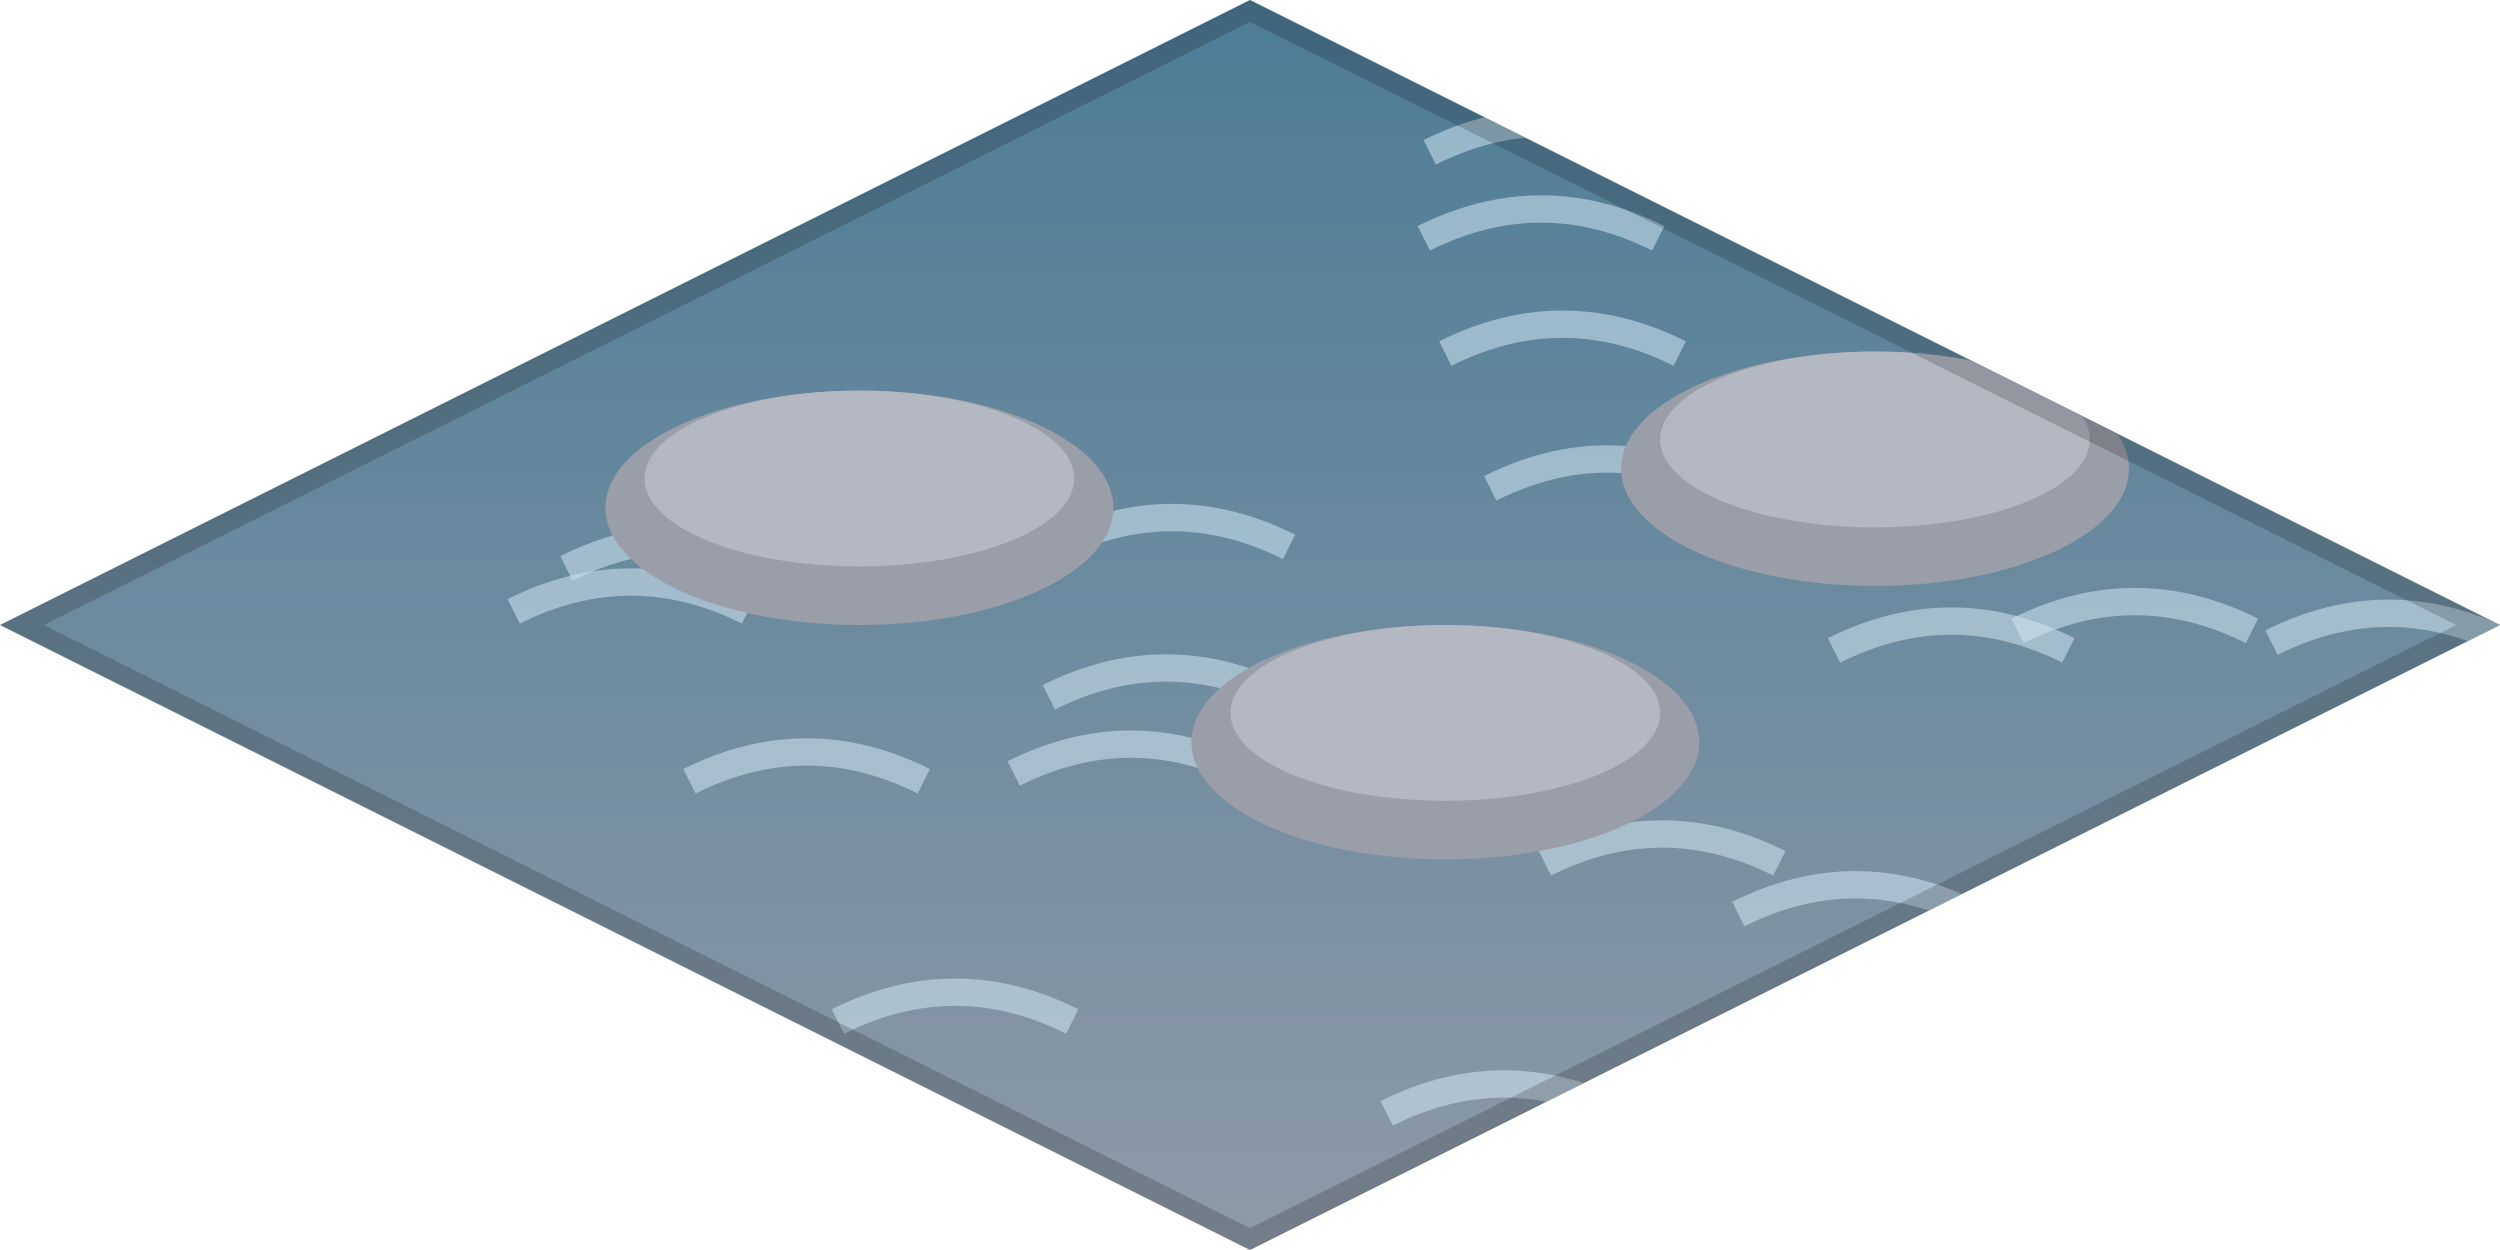
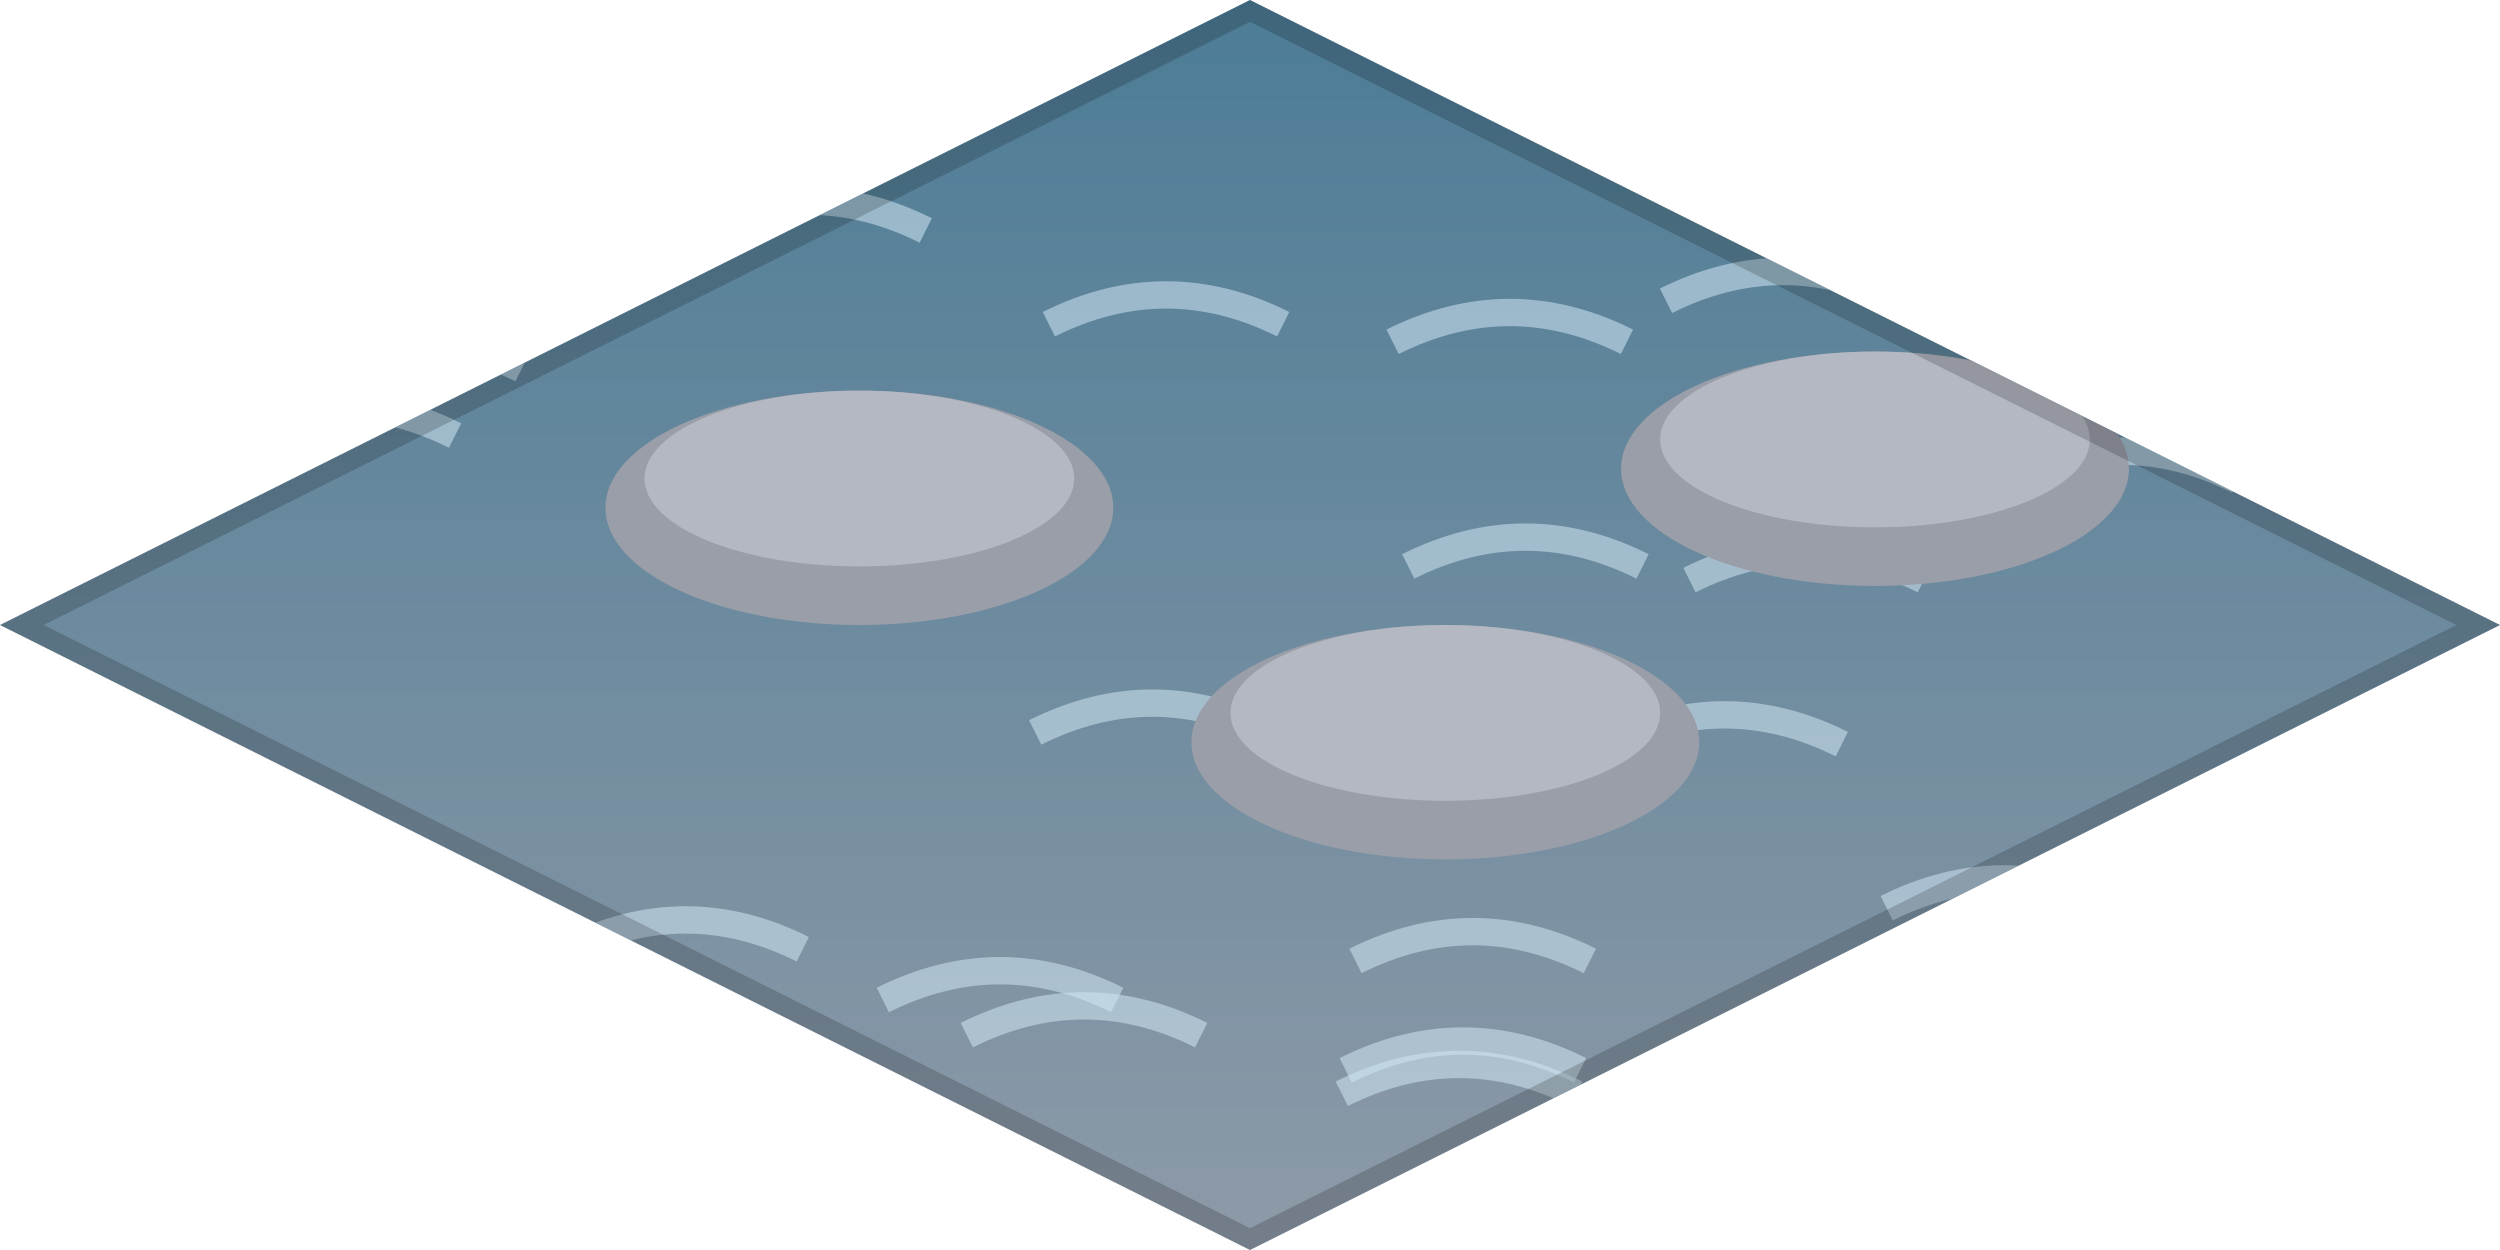
<svg xmlns="http://www.w3.org/2000/svg" width="128" height="64" viewBox="0 0 128 64">
  <defs>
    <linearGradient id="tg" x1="0" y1="0" x2="0" y2="1">
      <stop offset="0" stop-color="#4C7C96" stop-opacity="1" />
      <stop offset="1" stop-color="#8E9AA8" stop-opacity="1" />
    </linearGradient>
    <clipPath id="dia">
      <path d="M64,0 L128,32 L64,64 L0,32 Z" />
    </clipPath>
    <filter id="blur4" x="-50%" y="-50%" width="200%" height="200%">
      <feGaussianBlur stdDeviation="4" />
    </filter>
    <filter id="blur2" x="-50%" y="-50%" width="200%" height="200%">
      <feGaussianBlur stdDeviation="2" />
    </filter>
    <filter id="blur8" x="-80%" y="-80%" width="260%" height="260%">
      <feGaussianBlur stdDeviation="8" />
    </filter>
  </defs>
  <g clip-path="url(#dia)">
    <rect width="128" height="64" fill="url(#tg)" />
-     <path d="M93.9,33.3 q6,-3 12,0" stroke="#CFE6F2" stroke-width="1.4" fill="none" opacity=".55" />
-     <path d="M76.3,25.0 q6,-3 12,0" stroke="#CFE6F2" stroke-width="1.4" fill="none" opacity=".55" />
-     <path d="M35.3,40.0 q6,-3 12,0" stroke="#CFE6F2" stroke-width="1.4" fill="none" opacity=".55" />
-     <path d="M116.3,32.9 q6,-3 12,0" stroke="#CFE6F2" stroke-width="1.4" fill="none" opacity=".55" />
-     <path d="M79.1,44.2 q6,-3 12,0" stroke="#CFE6F2" stroke-width="1.4" fill="none" opacity=".55" />
-     <path d="M42.9,52.3 q6,-3 12,0" stroke="#CFE6F2" stroke-width="1.4" fill="none" opacity=".55" />
-     <path d="M37.2,25.4 q6,-3 12,0" stroke="#CFE6F2" stroke-width="1.4" fill="none" opacity=".55" />
-     <path d="M74.0,18.1 q6,-3 12,0" stroke="#CFE6F2" stroke-width="1.4" fill="none" opacity=".55" />
-     <path d="M53.7,35.7 q6,-3 12,0" stroke="#CFE6F2" stroke-width="1.4" fill="none" opacity=".55" />
-     <path d="M13.3,8.1 q6,-3 12,0" stroke="#CFE6F2" stroke-width="1.4" fill="none" opacity=".55" />
-     <path d="M71.0,57.0 q6,-3 12,0" stroke="#CFE6F2" stroke-width="1.4" fill="none" opacity=".55" />
-     <path d="M26.3,31.3 q6,-3 12,0" stroke="#CFE6F2" stroke-width="1.4" fill="none" opacity=".55" />
-     <path d="M73.2,7.8 q6,-3 12,0" stroke="#CFE6F2" stroke-width="1.4" fill="none" opacity=".55" />
-     <path d="M12.3,56.5 q6,-3 12,0" stroke="#CFE6F2" stroke-width="1.4" fill="none" opacity=".55" />
-     <path d="M112.0,18.4 q6,-3 12,0" stroke="#CFE6F2" stroke-width="1.4" fill="none" opacity=".55" />
-     <path d="M23.0,7.7 q6,-3 12,0" stroke="#CFE6F2" stroke-width="1.4" fill="none" opacity=".55" />
-     <path d="M19.9,14.1 q6,-3 12,0" stroke="#CFE6F2" stroke-width="1.4" fill="none" opacity=".55" />
-     <path d="M103.3,32.3 q6,-3 12,0" stroke="#CFE6F2" stroke-width="1.4" fill="none" opacity=".55" />
-     <path d="M72.9,12.2 q6,-3 12,0" stroke="#CFE6F2" stroke-width="1.4" fill="none" opacity=".55" />
-     <path d="M89.0,46.8 q6,-3 12,0" stroke="#CFE6F2" stroke-width="1.4" fill="none" opacity=".55" />
-     <path d="M54.0,28.0 q6,-3 12,0" stroke="#CFE6F2" stroke-width="1.4" fill="none" opacity=".55" />
-     <path d="M51.9,39.6 q6,-3 12,0" stroke="#CFE6F2" stroke-width="1.4" fill="none" opacity=".55" />
-     <path d="M21.7,6.8 q6,-3 12,0" stroke="#CFE6F2" stroke-width="1.4" fill="none" opacity=".55" />
-     <path d="M29.0,29.1 q6,-3 12,0" stroke="#CFE6F2" stroke-width="1.4" fill="none" opacity=".55" />
-     <path d="M36.9,24.7 q6,-3 12,0" stroke="#CFE6F2" stroke-width="1.4" fill="none" opacity=".55" />
-     <path d="M119.4,53.5 q6,-3 12,0" stroke="#CFE6F2" stroke-width="1.4" fill="none" opacity=".55" />
+     <path d="M72.1,29.0 q6,-3 12,0" stroke="#CFE6F2" stroke-width="1.4" fill="none" opacity=".55" />
+     <path d="M12.6,11.0 q6,-3 12,0" stroke="#CFE6F2" stroke-width="1.4" fill="none" opacity=".55" />
+     <path d="M35.4,11.8 q6,-3 12,0" stroke="#CFE6F2" stroke-width="1.4" fill="none" opacity=".55" />
+     <path d="M82.3,38.1 q6,-3 12,0" stroke="#CFE6F2" stroke-width="1.4" fill="none" opacity=".55" />
+     <path d="M90.9,25.5 q6,-3 12,0" stroke="#CFE6F2" stroke-width="1.4" fill="none" opacity=".55" />
+     <path d="M95.3,23.4 q6,-3 12,0" stroke="#CFE6F2" stroke-width="1.4" fill="none" opacity=".55" />
+     <path d="M53.0,37.5 q6,-3 12,0" stroke="#CFE6F2" stroke-width="1.4" fill="none" opacity=".55" />
+     <path d="M68.7,56.0 q6,-3 12,0" stroke="#CFE6F2" stroke-width="1.4" fill="none" opacity=".55" />
+     <path d="M45.2,51.2 q6,-3 12,0" stroke="#CFE6F2" stroke-width="1.4" fill="none" opacity=".55" />
+     <path d="M68.9,54.8 q6,-3 12,0" stroke="#CFE6F2" stroke-width="1.4" fill="none" opacity=".55" />
+     <path d="M113.5,51.9 q6,-3 12,0" stroke="#CFE6F2" stroke-width="1.4" fill="none" opacity=".55" />
+     <path d="M96.6,46.5 q6,-3 12,0" stroke="#CFE6F2" stroke-width="1.4" fill="none" opacity=".55" />
+     <path d="M49.5,53.0 q6,-3 12,0" stroke="#CFE6F2" stroke-width="1.4" fill="none" opacity=".55" />
+     <path d="M67.4,37.5 q6,-3 12,0" stroke="#CFE6F2" stroke-width="1.4" fill="none" opacity=".55" />
+     <path d="M33.6,25.8 q6,-3 12,0" stroke="#CFE6F2" stroke-width="1.4" fill="none" opacity=".55" />
+     <path d="M9.6,54.3 q6,-3 12,0" stroke="#CFE6F2" stroke-width="1.4" fill="none" opacity=".55" />
+     <path d="M86.5,29.7 q6,-3 12,0" stroke="#CFE6F2" stroke-width="1.4" fill="none" opacity=".55" />
+     <path d="M85.3,15.4 q6,-3 12,0" stroke="#CFE6F2" stroke-width="1.4" fill="none" opacity=".55" />
+     <path d="M102.6,24.6 q6,-3 12,0" stroke="#CFE6F2" stroke-width="1.4" fill="none" opacity=".55" />
+     <path d="M118.2,25.6 q6,-3 12,0" stroke="#CFE6F2" stroke-width="1.4" fill="none" opacity=".55" />
+     <path d="M29.1,48.6 q6,-3 12,0" stroke="#CFE6F2" stroke-width="1.4" fill="none" opacity=".55" />
+     <path d="M14.7,18.9 q6,-3 12,0" stroke="#CFE6F2" stroke-width="1.4" fill="none" opacity=".55" />
+     <path d="M69.4,49.2 q6,-3 12,0" stroke="#CFE6F2" stroke-width="1.4" fill="none" opacity=".55" />
+     <path d="M53.7,16.6 q6,-3 12,0" stroke="#CFE6F2" stroke-width="1.4" fill="none" opacity=".55" />
+     <path d="M71.3,17.5 q6,-3 12,0" stroke="#CFE6F2" stroke-width="1.4" fill="none" opacity=".55" />
+     <path d="M11.3,22.3 q6,-3 12,0" stroke="#CFE6F2" stroke-width="1.4" fill="none" opacity=".55" />
    <ellipse cx="44" cy="26" rx="13" ry="6" fill="#9A9EA8" />
    <ellipse cx="44" cy="24.5" rx="11" ry="4.5" fill="#B4B8C2" />
    <ellipse cx="74" cy="38" rx="13" ry="6" fill="#9A9EA8" />
    <ellipse cx="74" cy="36.5" rx="11" ry="4.5" fill="#B4B8C2" />
    <ellipse cx="96" cy="24" rx="13" ry="6" fill="#9A9EA8" />
    <ellipse cx="96" cy="22.5" rx="11" ry="4.5" fill="#B4B8C2" />
    <path d="M64,0 L128,32 L64,64 L0,32 Z" fill="none" stroke="#000" stroke-width="2" opacity=".18" />
  </g>
</svg>
